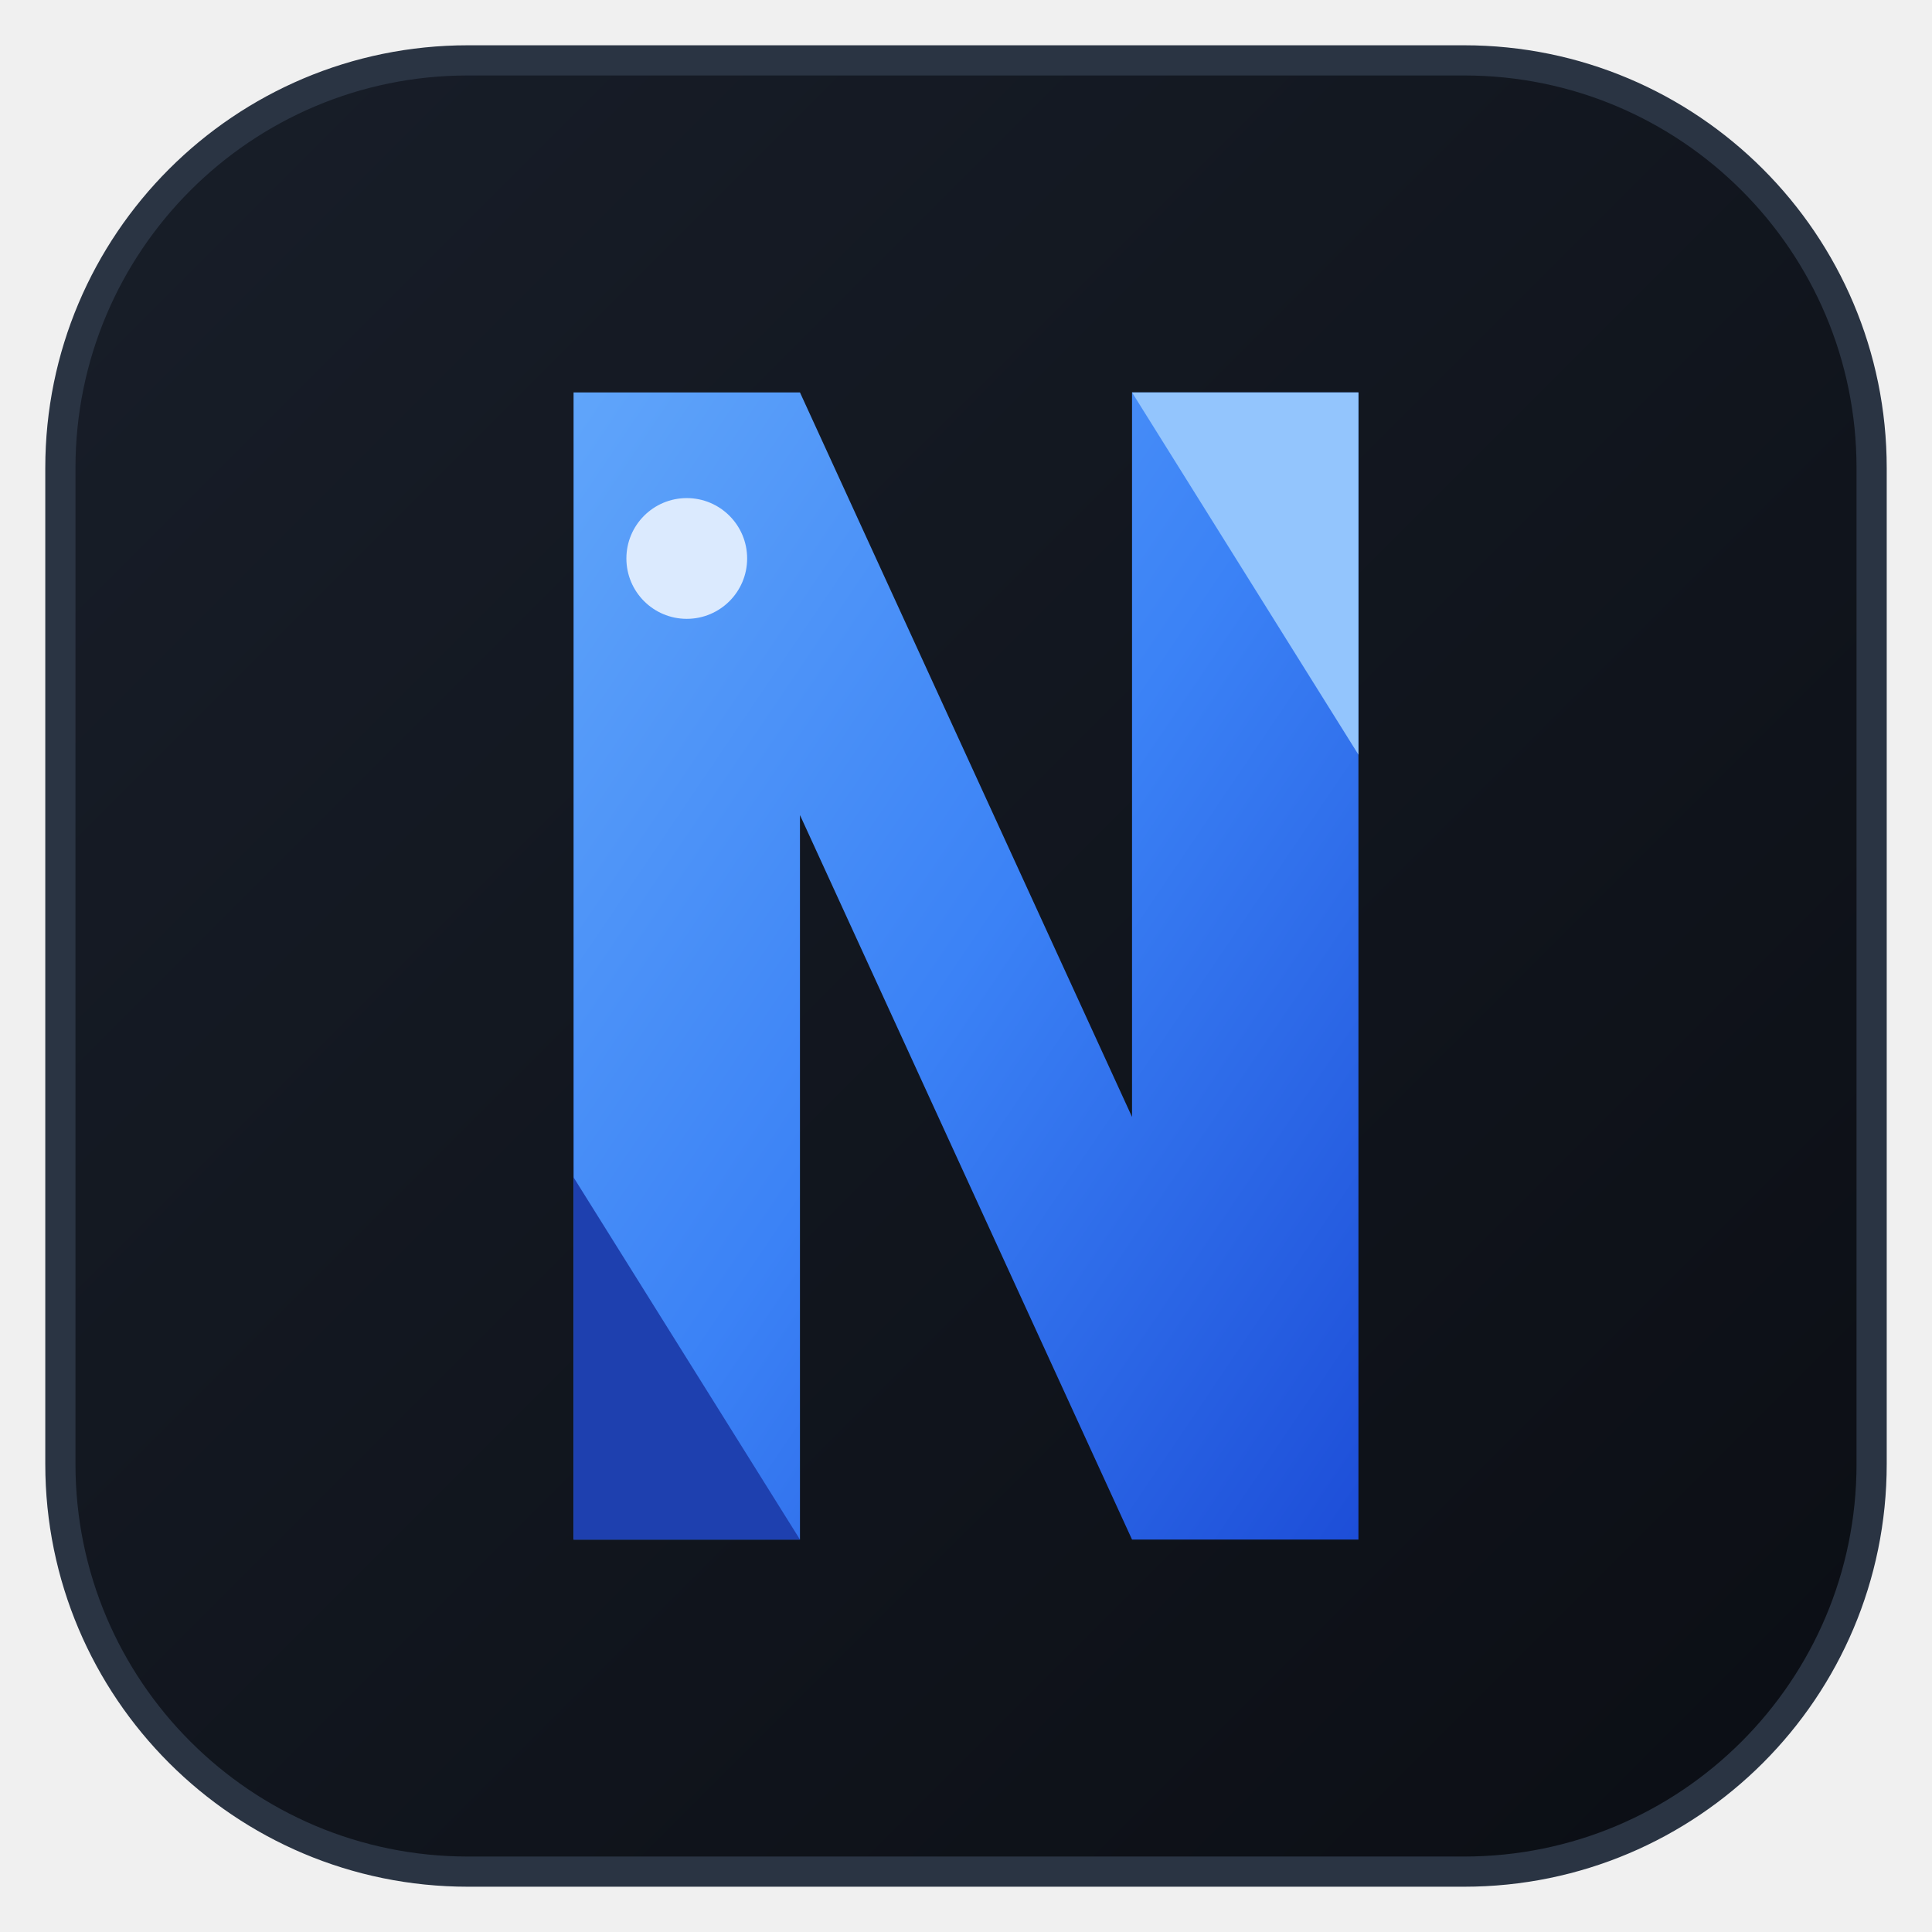
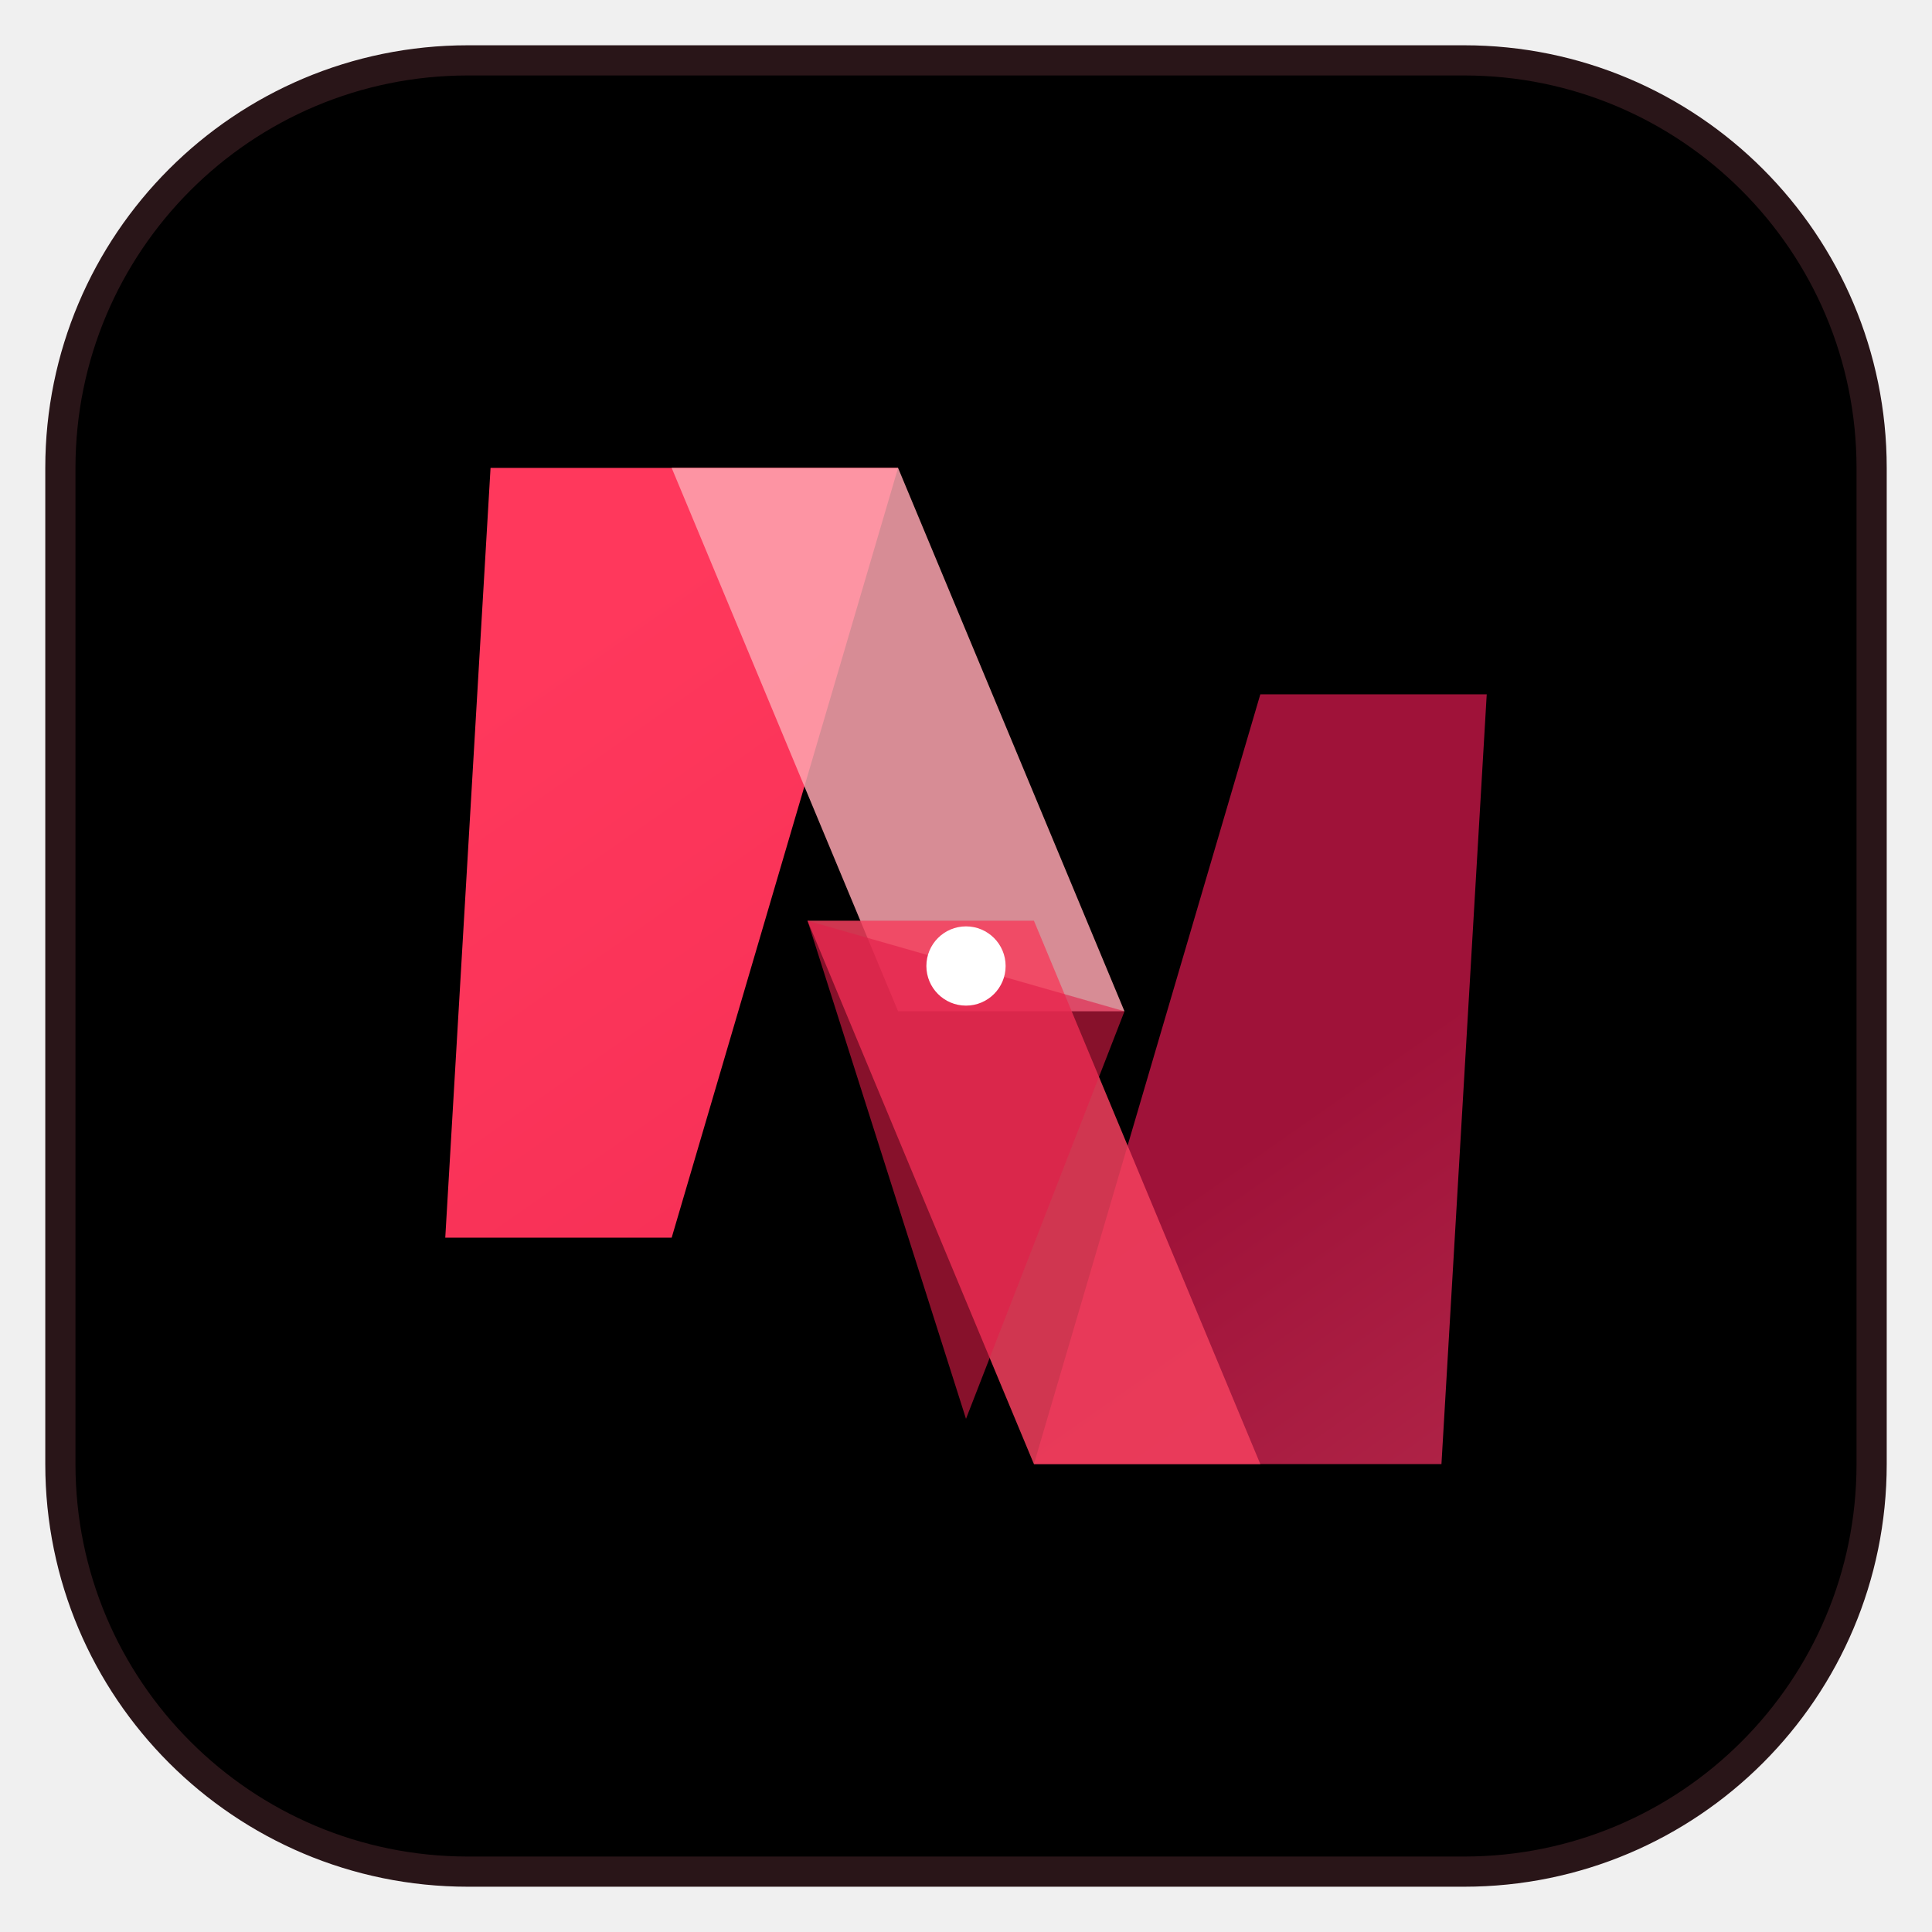
- <svg xmlns="http://www.w3.org/2000/svg" viewBox="0 0 256 256" width="256" height="256">
+ <svg xmlns="http://www.w3.org/2000/svg" viewBox="0 0 256 256" width="256" height="256" fill="none">
  <defs>
-     <linearGradient id="iconBg" x1="0%" y1="0%" x2="100%" y2="100%">
-       <stop offset="0%" stop-color="#181e29" />
-       <stop offset="100%" stop-color="#0b0e14" />
+     <linearGradient id="prism-chevron1" x1="32" y1="32" x2="144" y2="192" gradientUnits="userSpaceOnUse">
+       <stop offset="0%" stop-color="#FF385C" />
+       <stop offset="100%" stop-color="#E11D48" />
    </linearGradient>
-     <linearGradient id="iconBlue" x1="0%" y1="0%" x2="100%" y2="100%">
-       <stop offset="0%" stop-color="#60a5fa" />
-       <stop offset="50%" stop-color="#3b82f6" />
-       <stop offset="100%" stop-color="#1d4ed8" />
+     <linearGradient id="prism-chevron2" x1="224" y1="224" x2="112" y2="64" gradientUnits="userSpaceOnUse">
+       <stop offset="0%" stop-color="#FB7185" />
+       <stop offset="100%" stop-color="#9F1239" />
+     </linearGradient>
+     <linearGradient id="prism-inner" x1="90" y1="90" x2="160" y2="160" gradientUnits="userSpaceOnUse">
+       <stop offset="0%" stop-color="#E11D48" />
+       <stop offset="100%" stop-color="#4C0519" />
    </linearGradient>
  </defs>
-   <rect x="8" y="8" width="240" height="240" rx="54" fill="url(#iconBg)" stroke="#2a3443" stroke-width="4" />
-   <g transform="translate(64, 52)">
-     <polygon points="12,152 12,0 42,0 86,96 86,0 116,0 116,152 86,152 42,56 42,152" fill="url(#iconBlue)" />
-     <polygon points="86,0 116,0 116,48" fill="#93c5fd" />
-     <polygon points="12,104 12,152 42,152" fill="#1e40af" />
-     <circle cx="27" cy="22" r="8" fill="#dbeafe" />
+   <rect x="8" y="8" width="240" height="240" rx="54" fill="#000000" stroke="#291518" stroke-width="4" />
+   <g transform="translate(32, 32) scale(1.5)">
+     <path d="M22 20 L58 20 L38 88 L18 88 Z" fill="url(#prism-chevron1)" />
+     <path d="M58 20 L78 68 L58 68 L38 20 Z" fill="#FDA4AF" opacity="0.85" />
+     <path d="M106 108 L70 108 L90 40 L110 40 Z" fill="url(#prism-chevron2)" />
+     <path d="M70 108 L50 60 L70 60 L90 108 Z" fill="#F43F5E" opacity="0.85" />
+     <polygon points="50,60 78,68 64,104" fill="url(#prism-inner)" opacity="0.6" />
+     <circle cx="64" cy="64" r="3.5" fill="#FFFFFF" />
  </g>
</svg>
